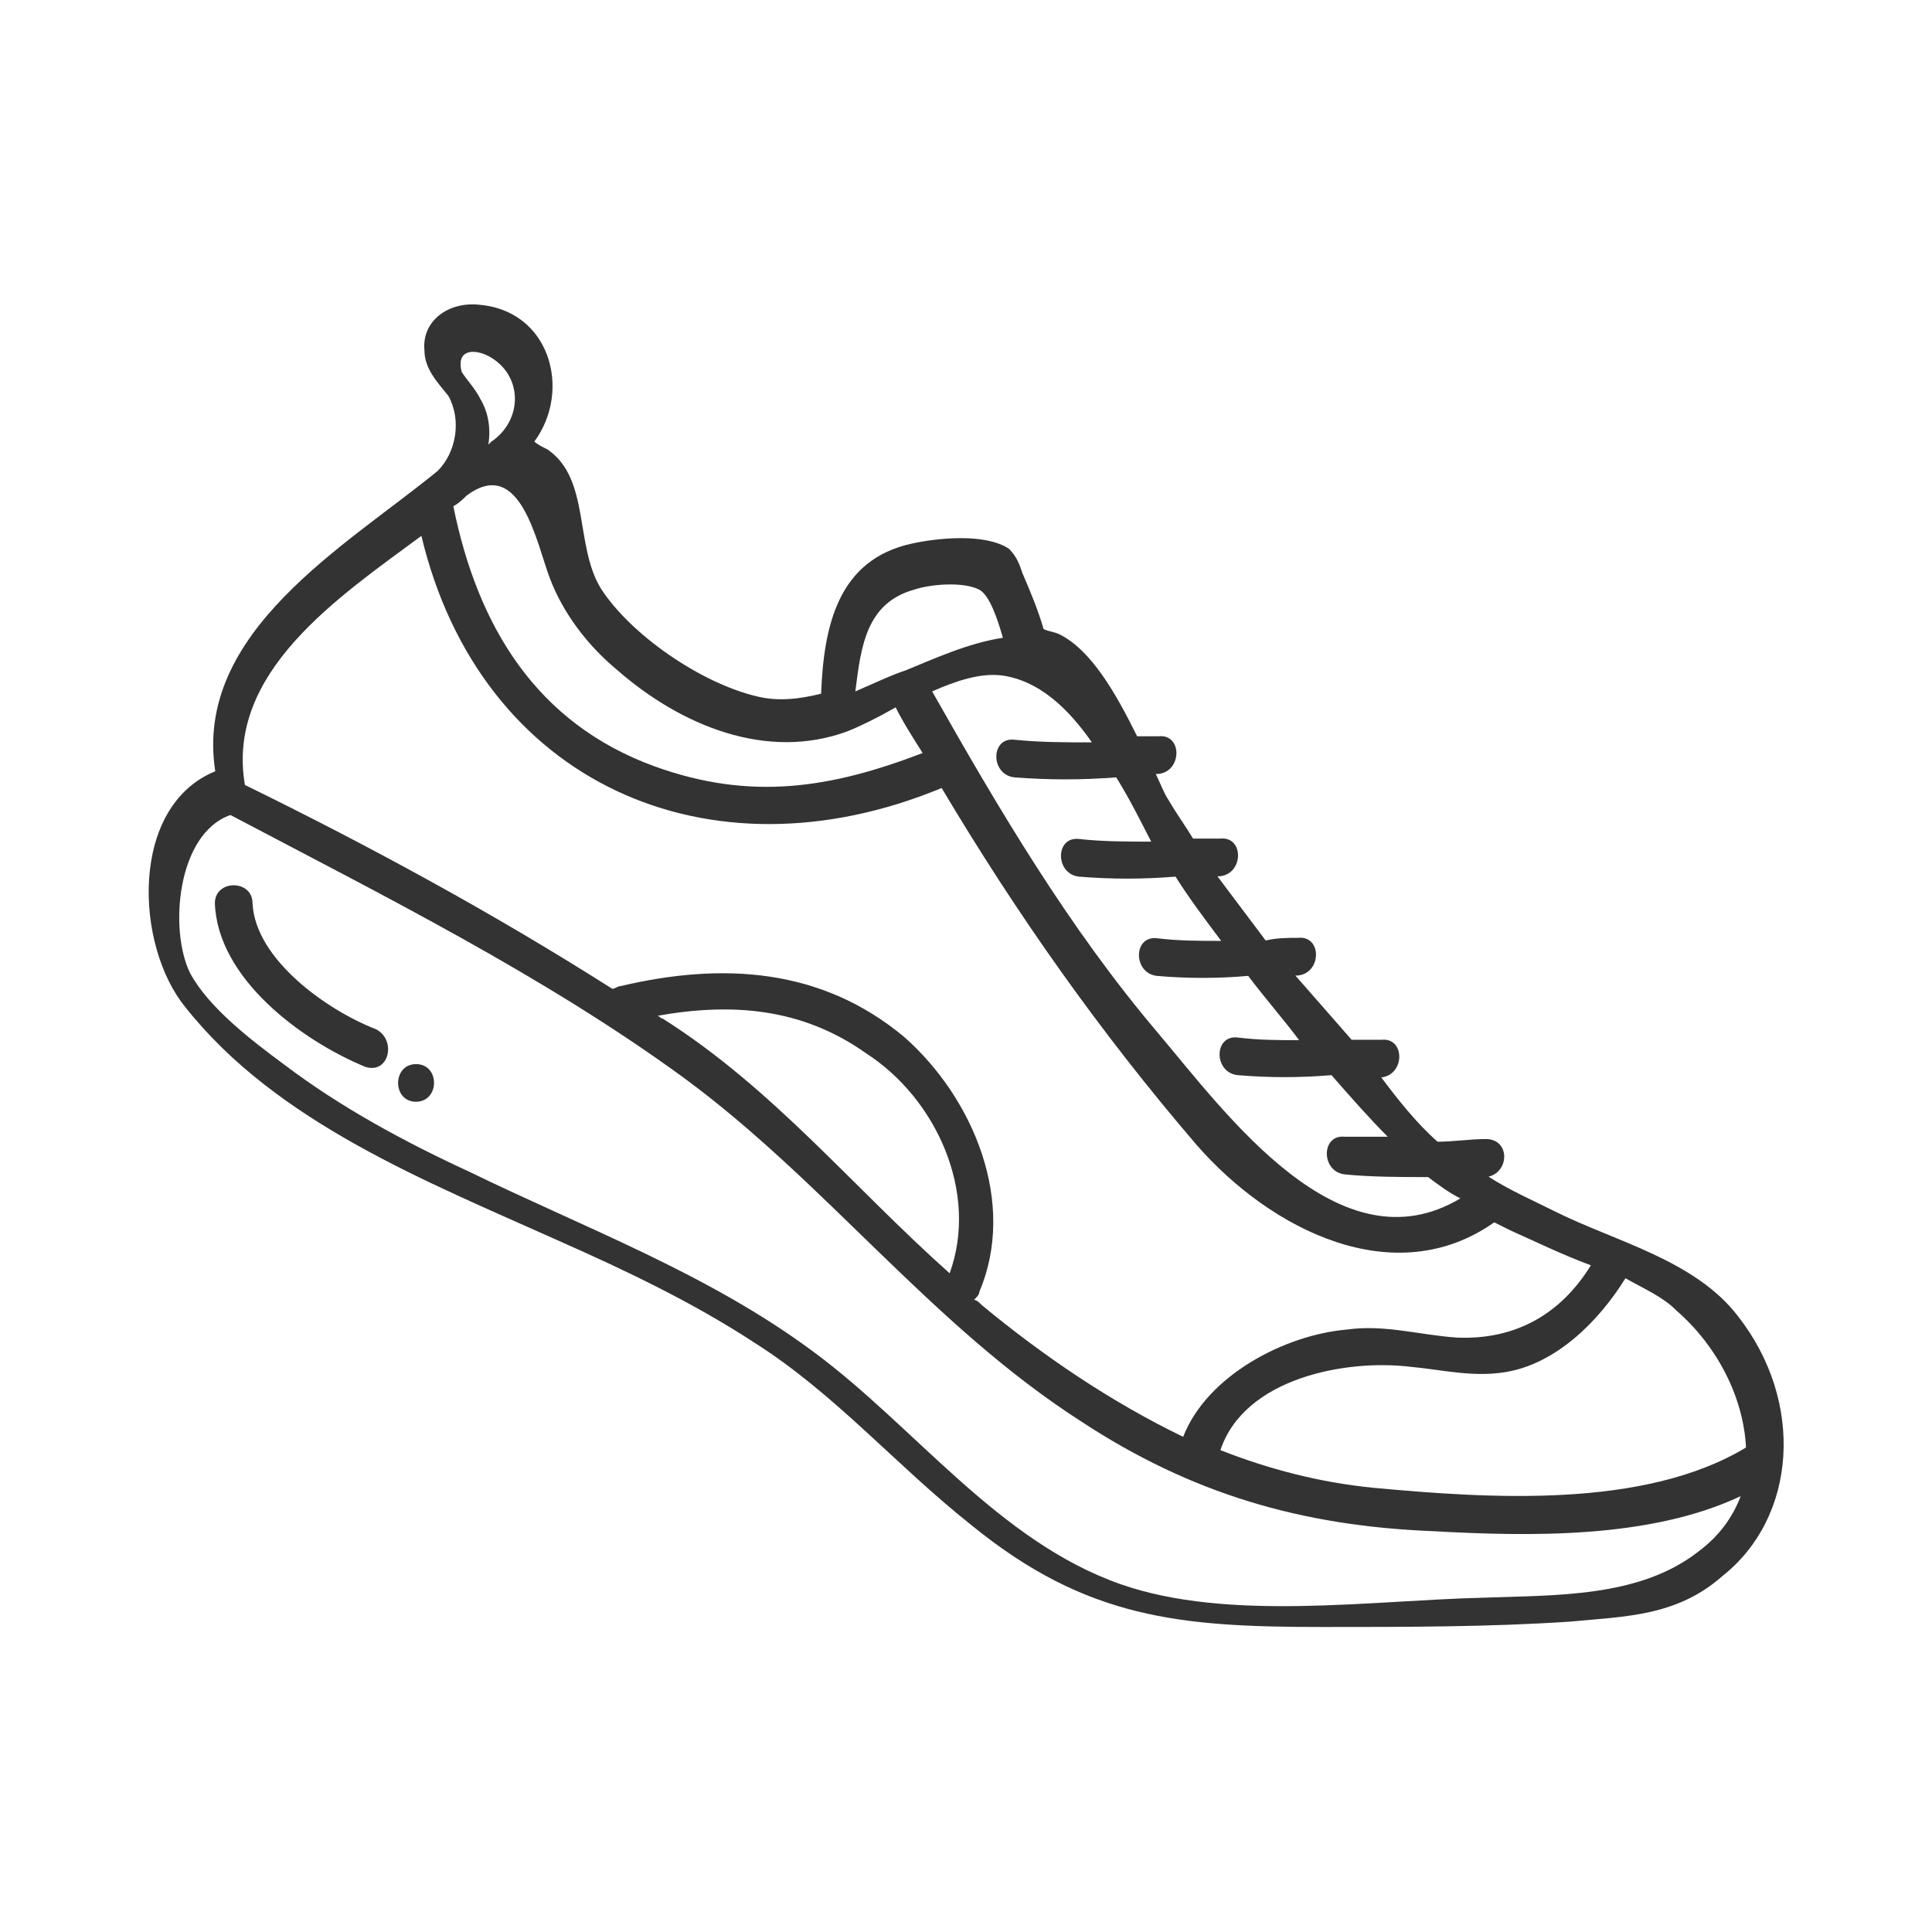
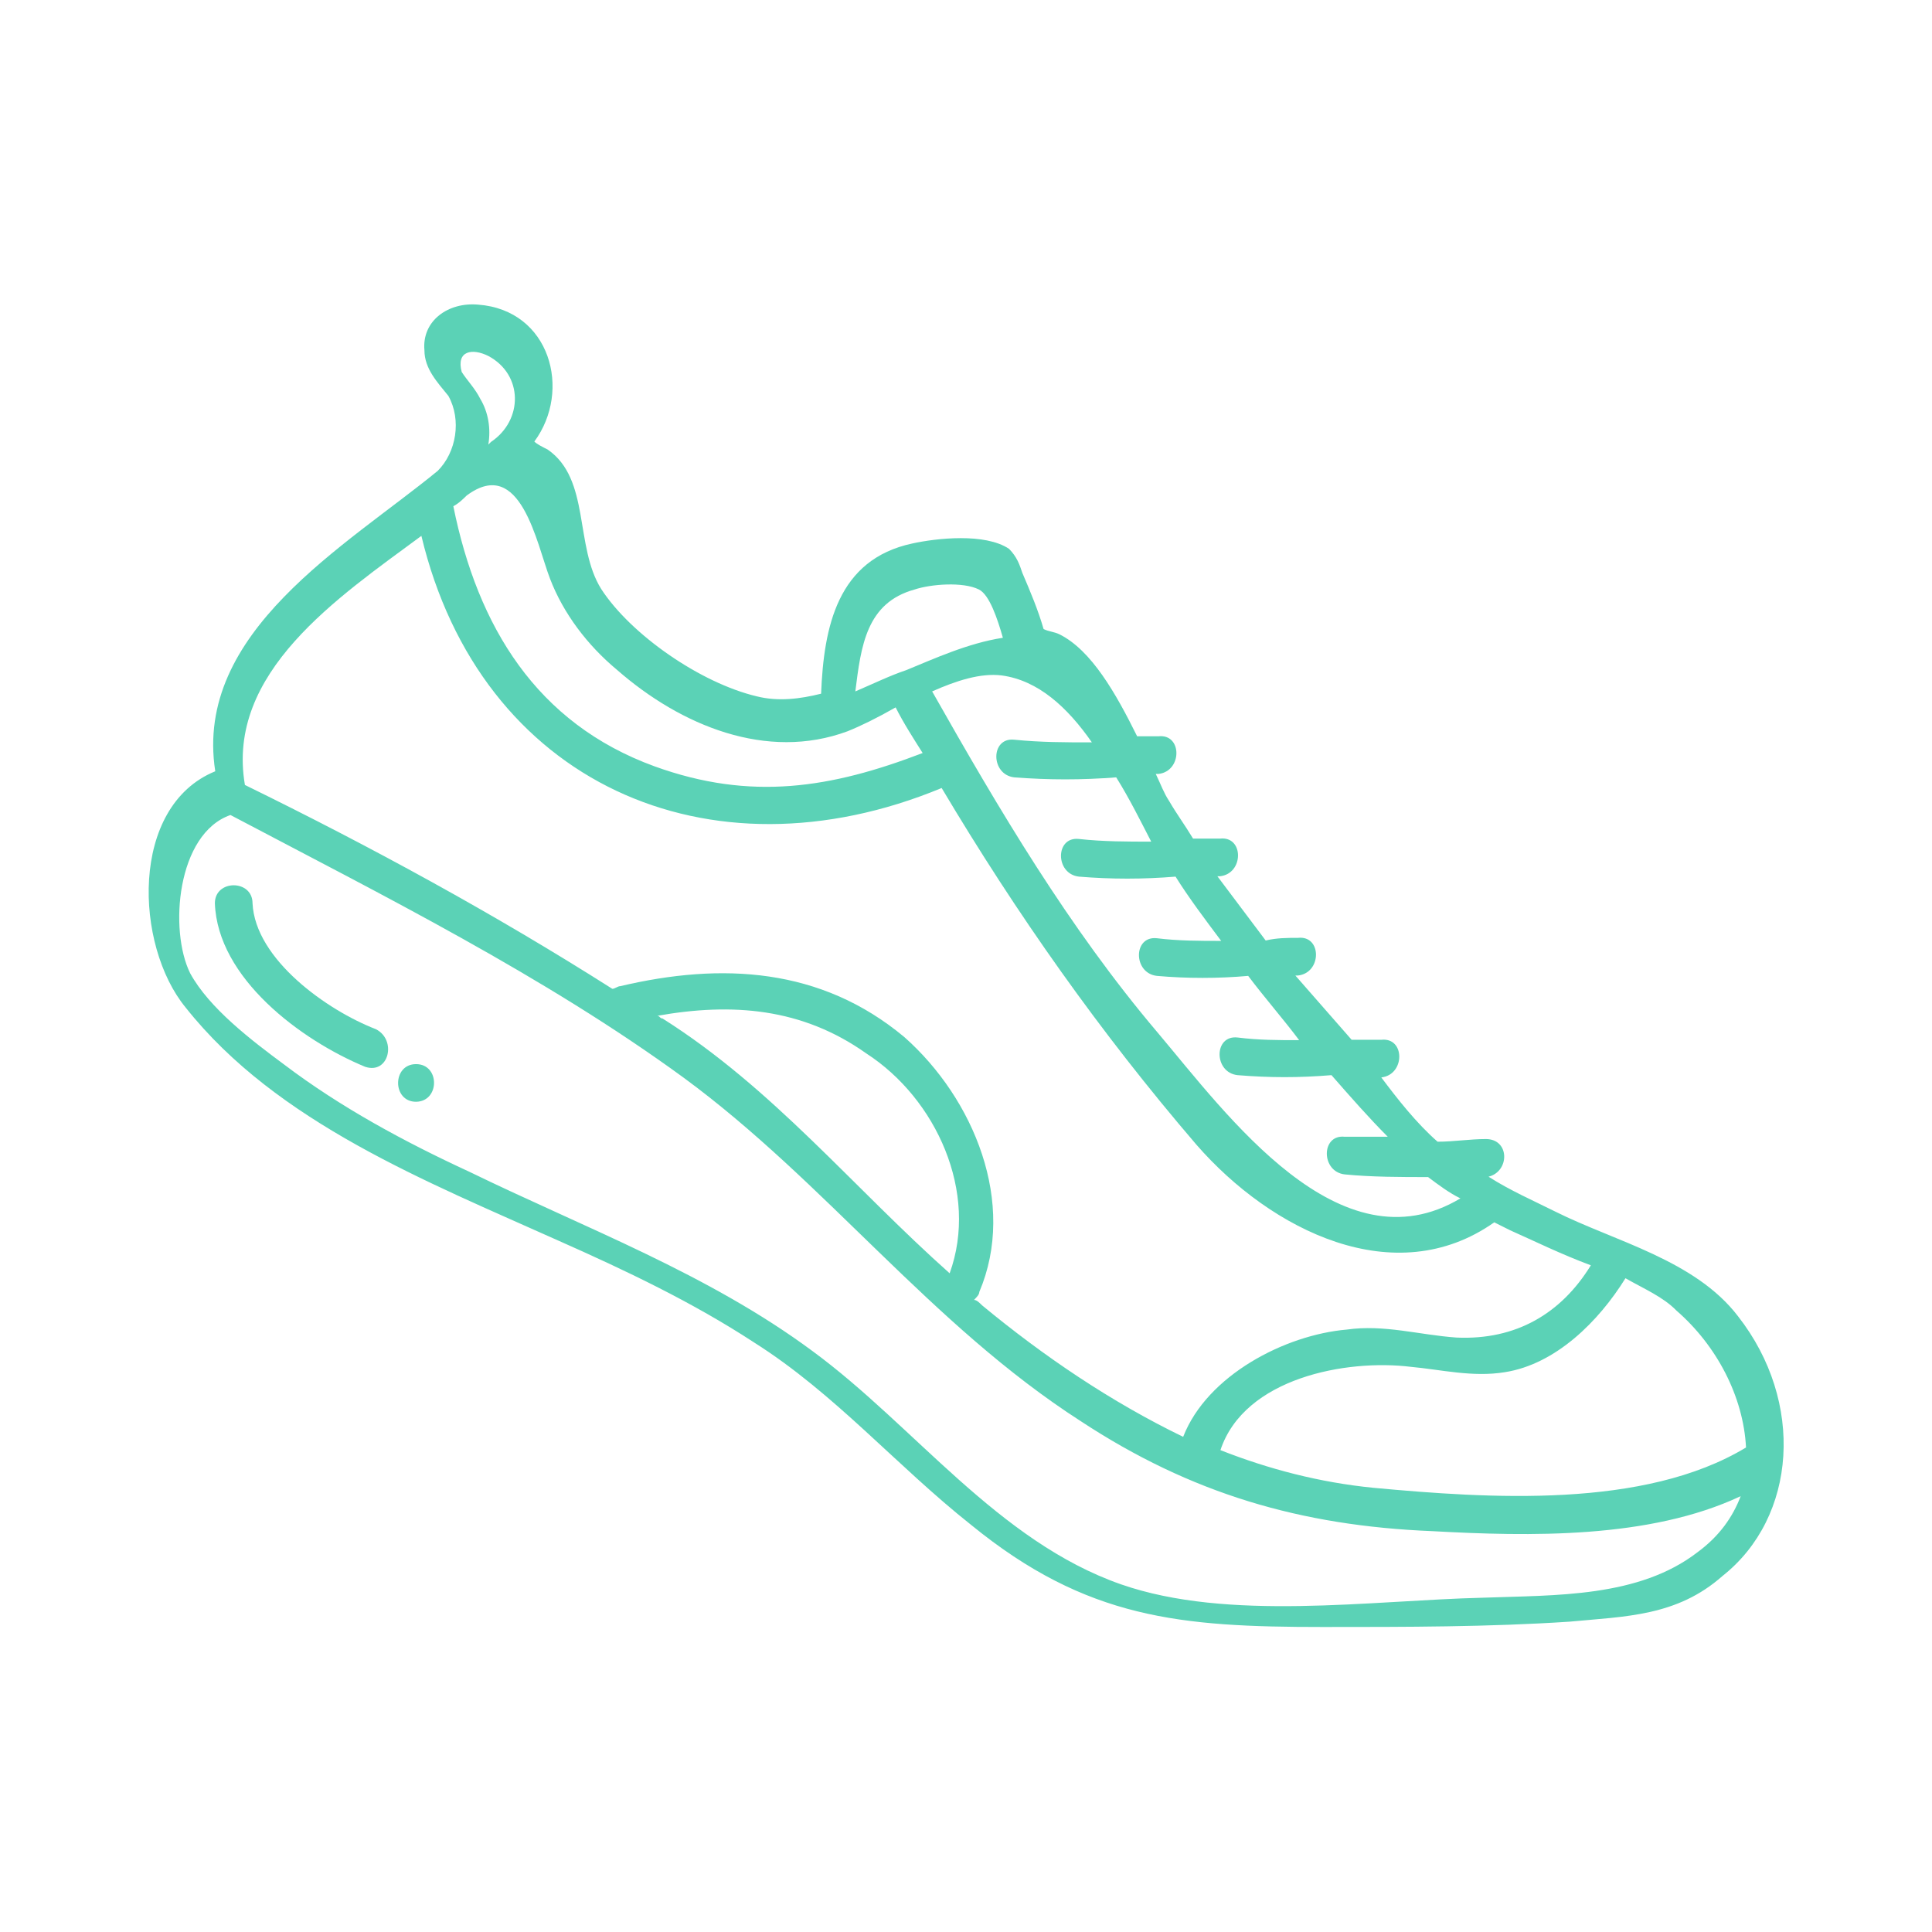
<svg xmlns="http://www.w3.org/2000/svg" version="1.1" id="Layer_1" x="0px" y="0px" viewBox="0 0 508 508" style="enable-background:new 0 0 508 508;" xml:space="preserve">
  <style type="text/css">
- 	.st0{fill:#333333;}
+ 	.st0{fill:#5BD2B6;}
</style>
  <g id="Layer_16">
    <g>
-       <path class="st0" d="M457,346.1c-11.3-14.8-32.4-19.7-48-27.5c-5.6-2.8-12-5.6-17.6-9.2c5.6-1.4,5.6-9.9-0.7-9.9    c-4.2,0-8.5,0.7-12.7,0.7c-5.6-4.9-10.6-11.3-14.8-16.9c6.3-0.7,6.3-10.6,0-9.9c-2.8,0-4.9,0-7.8,0c-4.9-5.6-9.9-11.3-14.8-16.9    h0.7c6.3-0.7,6.3-10.6,0-9.9c-2.8,0-5.6,0-8.5,0.7c-4.2-5.6-8.5-11.3-12.7-16.9c0,0,0,0,0.7,0c6.3-0.7,6.3-10.6,0-9.9    c-2.1,0-4.9,0-7.1,0c-2.1-3.5-4.2-6.3-6.3-9.9c-1.4-2.1-2.1-4.2-3.5-7.1h0.7c6.3-0.7,6.3-10.6,0-9.9c-2.1,0-3.5,0-5.6,0    c-5.6-11.3-12-22.6-20.4-26.8c-1.4-0.7-2.8-0.7-4.2-1.4c-1.4-4.9-3.5-9.9-5.6-14.8c-0.7-2.1-1.4-4.2-3.5-6.3    c-6.3-4.2-19-2.8-25.4-1.4c-19.7,4.2-23.3,21.9-24,39.5l0,0c-5.6,1.4-11.3,2.1-16.9,0.7c-14.8-3.5-33.1-16.2-40.9-28.2    c-7.1-11.3-2.8-28.9-14.1-36.7c-1.4-0.7-2.8-1.4-3.5-2.1c9.9-13.4,4.2-34.6-14.8-36c-7.8-0.7-14.8,4.2-14.1,12    c0,4.9,3.5,8.5,6.3,12c3.5,6.3,2.1,14.8-2.8,19.7l0,0c-24,19.7-64.2,42.3-58.5,79c-22.6,9.2-21.2,45.8-7.8,62.1    c24,30.3,63.5,45.8,98,61.3c17.6,7.8,35.3,16.2,51.5,26.8c21.2,13.4,37.4,32.4,57.1,48c30.3,24.7,55,26.8,92.4,26.8    c21.9,0,43.7,0,64.9-1.4c14.8-1.4,28.2-1.4,40.2-12C472.5,398.9,474.6,368.6,457,346.1z M459.1,380.6    c-26.8,16.2-67.7,13.4-98,10.6c-14.1-1.4-27.5-4.9-40.2-9.9c6.3-19,33.1-24,50.1-21.9c7.8,0.7,16.2,2.8,24.7,1.4    c13.4-2.1,24.7-13.4,31.7-24.7c4.9,2.8,9.9,4.9,13.4,8.5C451.4,353.8,458.4,367.2,459.1,380.6z M287.1,195.2    c-7.1,0-13.4,0-20.4-0.7c-6.3-0.7-6.3,9.2,0,9.9c9.2,0.7,17.6,0.7,26.8,0c3.5,5.6,6.3,11.3,9.2,16.9c-6.3,0-12.7,0-19-0.7    c-6.3-0.7-6.3,9.2,0,9.9c8.5,0.7,16.9,0.7,25.4,0c3.5,5.6,7.8,11.3,12,16.9c-5.6,0-11.3,0-16.9-0.7c-6.3-0.7-6.3,9.2,0,9.9    c7.8,0.7,16.2,0.7,24,0c4.2,5.6,9.2,11.3,13.4,16.9c-5.6,0-10.6,0-16.2-0.7c-6.3-0.7-6.3,9.2,0,9.9c8.5,0.7,16.2,0.7,24.7,0    c4.9,5.6,9.9,11.3,14.8,16.2c-3.5,0-7.8,0-11.3,0c-6.3-0.7-6.3,9.2,0,9.9c7.1,0.7,14.8,0.7,21.9,0.7c2.8,2.1,5.6,4.2,8.5,5.6    c-31.7,19-61.3-21.9-79.7-43.7c-23.3-27.5-41.6-58.5-59.2-89.6c6.3-2.8,12.7-4.9,18.3-4.2C273,178.9,280.7,186,287.1,195.2z     M240.5,155c4.2-1.4,12.7-2.1,16.9,0c2.8,1.4,4.9,7.8,6.3,12.7c-9.2,1.4-18.3,5.6-25.4,8.5c-4.2,1.4-8.5,3.5-13.4,5.6    C226.4,169.8,227.8,158.5,240.5,155z M144.6,152.1c3.5,9.2,9.9,17.6,17.6,24c16.9,14.8,39.5,24,60.6,16.2    c3.5-1.4,7.8-3.5,12.7-6.3c2.1,4.2,4.9,8.5,7.1,12c-24,9.2-45.1,12.7-70.5,3.5c-31-11.3-46.5-36.7-52.9-68.4    c1.4-0.7,2.8-2.1,3.5-2.8C136.9,119.7,141.1,143,144.6,152.1z M128.4,93.6c9.2,4.9,9.2,16.9,0.7,22.6l-0.7,0.7    c0.7-4.2,0-8.5-2.1-12c-1.4-2.8-3.5-4.9-4.9-7.1C119.9,92.2,124.2,91.5,128.4,93.6z M110.8,140.9c15.5,64.9,75.5,91.7,136.8,66.3    c19.7,33.1,41.6,64.2,67,93.8c19.7,22.6,52.2,38.8,78.3,20.4c1.4,0.7,2.8,1.4,4.2,2.1c6.3,2.8,13.4,6.3,21.2,9.2    c-7.8,12.7-19.7,19.7-35.3,19c-9.9-0.7-19-3.5-28.9-2.1c-16.2,1.4-36.7,12-43,28.2c-19-9.2-36.7-21.2-52.9-34.6    c-0.7-0.7-1.4-1.4-2.1-1.4c0.7-0.7,1.4-1.4,1.4-2.1c9.9-23.3-1.4-50.8-19.7-67c-21.9-18.3-48-19.7-74.7-13.4    c-0.7,0-1.4,0.7-2.1,0.7c-31-19.7-63.5-37.4-96.6-53.6C59.3,176.8,88.9,157.1,110.8,140.9z M249.7,334.8    c-25.4-22.6-46.5-48.7-75.5-67c-0.7,0-0.7-0.7-1.4-0.7c19.7-3.5,38.1-2.1,55,9.9C246.2,288.9,257.4,313.6,249.7,334.8z     M446.4,408.1c-15.5,12-37.4,11.3-56.4,12c-29.6,0.7-67,6.3-95.2-3.5c-32.4-11.3-54.3-41.6-81.1-61.3    c-27.5-20.4-59.9-32.4-90.3-47.2c-16.9-7.8-33.8-16.9-48.7-28.2c-8.5-6.3-19.7-14.8-24.7-24c-5.6-11.3-3.5-36.7,10.6-41.6    c40.2,21.2,82.5,42.3,119.2,69.1c37.4,27.5,64.9,64.9,104.4,90.3c28.9,19,57.8,27.5,92.4,28.9c25.4,1.4,57.1,2.1,81.1-9.2    C455.6,398.9,452.1,403.9,446.4,408.1z" />
+       <path class="st0" d="M457,346.1c-11.3-14.8-32.4-19.7-48-27.5c-5.6-2.8-12-5.6-17.6-9.2c5.6-1.4,5.6-9.9-0.7-9.9    c-4.2,0-8.5,0.7-12.7,0.7c-5.6-4.9-10.6-11.3-14.8-16.9c6.3-0.7,6.3-10.6,0-9.9c-2.8,0-4.9,0-7.8,0c-4.9-5.6-9.9-11.3-14.8-16.9    h0.7c6.3-0.7,6.3-10.6,0-9.9c-2.8,0-5.6,0-8.5,0.7c-4.2-5.6-8.5-11.3-12.7-16.9c0,0,0,0,0.7,0c6.3-0.7,6.3-10.6,0-9.9    c-2.1,0-4.9,0-7.1,0c-2.1-3.5-4.2-6.3-6.3-9.9c-1.4-2.1-2.1-4.2-3.5-7.1h0.7c6.3-0.7,6.3-10.6,0-9.9c-2.1,0-3.5,0-5.6,0    c-5.6-11.3-12-22.6-20.4-26.8c-1.4-0.7-2.8-0.7-4.2-1.4c-1.4-4.9-3.5-9.9-5.6-14.8c-0.7-2.1-1.4-4.2-3.5-6.3    c-6.3-4.2-19-2.8-25.4-1.4c-19.7,4.2-23.3,21.9-24,39.5l0,0c-5.6,1.4-11.3,2.1-16.9,0.7c-14.8-3.5-33.1-16.2-40.9-28.2    c-7.1-11.3-2.8-28.9-14.1-36.7c-1.4-0.7-2.8-1.4-3.5-2.1c9.9-13.4,4.2-34.6-14.8-36c-7.8-0.7-14.8,4.2-14.1,12    c0,4.9,3.5,8.5,6.3,12c3.5,6.3,2.1,14.8-2.8,19.7l0,0c-24,19.7-64.2,42.3-58.5,79c-22.6,9.2-21.2,45.8-7.8,62.1    c24,30.3,63.5,45.8,98,61.3c17.6,7.8,35.3,16.2,51.5,26.8c21.2,13.4,37.4,32.4,57.1,48c30.3,24.7,55,26.8,92.4,26.8    c21.9,0,43.7,0,64.9-1.4c14.8-1.4,28.2-1.4,40.2-12C472.5,398.9,474.6,368.6,457,346.1z M459.1,380.6    c-26.8,16.2-67.7,13.4-98,10.6c-14.1-1.4-27.5-4.9-40.2-9.9c6.3-19,33.1-24,50.1-21.9c7.8,0.7,16.2,2.8,24.7,1.4    c13.4-2.1,24.7-13.4,31.7-24.7c4.9,2.8,9.9,4.9,13.4,8.5C451.4,353.8,458.4,367.2,459.1,380.6z M287.1,195.2    c-7.1,0-13.4,0-20.4-0.7c-6.3-0.7-6.3,9.2,0,9.9c9.2,0.7,17.6,0.7,26.8,0c3.5,5.6,6.3,11.3,9.2,16.9c-6.3,0-12.7,0-19-0.7    s-6.3,9.2,0,9.9c8.5,0.7,16.9,0.7,25.4,0c3.5,5.6,7.8,11.3,12,16.9c-5.6,0-11.3,0-16.9-0.7c-6.3-0.7-6.3,9.2,0,9.9    c7.8,0.7,16.2,0.7,24,0c4.2,5.6,9.2,11.3,13.4,16.9c-5.6,0-10.6,0-16.2-0.7c-6.3-0.7-6.3,9.2,0,9.9c8.5,0.7,16.2,0.7,24.7,0    c4.9,5.6,9.9,11.3,14.8,16.2c-3.5,0-7.8,0-11.3,0c-6.3-0.7-6.3,9.2,0,9.9c7.1,0.7,14.8,0.7,21.9,0.7c2.8,2.1,5.6,4.2,8.5,5.6    c-31.7,19-61.3-21.9-79.7-43.7c-23.3-27.5-41.6-58.5-59.2-89.6c6.3-2.8,12.7-4.9,18.3-4.2C273,178.9,280.7,186,287.1,195.2z     M240.5,155c4.2-1.4,12.7-2.1,16.9,0c2.8,1.4,4.9,7.8,6.3,12.7c-9.2,1.4-18.3,5.6-25.4,8.5c-4.2,1.4-8.5,3.5-13.4,5.6    C226.4,169.8,227.8,158.5,240.5,155z M144.6,152.1c3.5,9.2,9.9,17.6,17.6,24c16.9,14.8,39.5,24,60.6,16.2    c3.5-1.4,7.8-3.5,12.7-6.3c2.1,4.2,4.9,8.5,7.1,12c-24,9.2-45.1,12.7-70.5,3.5c-31-11.3-46.5-36.7-52.9-68.4    c1.4-0.7,2.8-2.1,3.5-2.8C136.9,119.7,141.1,143,144.6,152.1z M128.4,93.6c9.2,4.9,9.2,16.9,0.7,22.6l-0.7,0.7    c0.7-4.2,0-8.5-2.1-12c-1.4-2.8-3.5-4.9-4.9-7.1C119.9,92.2,124.2,91.5,128.4,93.6z M110.8,140.9c15.5,64.9,75.5,91.7,136.8,66.3    c19.7,33.1,41.6,64.2,67,93.8c19.7,22.6,52.2,38.8,78.3,20.4c1.4,0.7,2.8,1.4,4.2,2.1c6.3,2.8,13.4,6.3,21.2,9.2    c-7.8,12.7-19.7,19.7-35.3,19c-9.9-0.7-19-3.5-28.9-2.1c-16.2,1.4-36.7,12-43,28.2c-19-9.2-36.7-21.2-52.9-34.6    c-0.7-0.7-1.4-1.4-2.1-1.4c0.7-0.7,1.4-1.4,1.4-2.1c9.9-23.3-1.4-50.8-19.7-67c-21.9-18.3-48-19.7-74.7-13.4    c-0.7,0-1.4,0.7-2.1,0.7c-31-19.7-63.5-37.4-96.6-53.6C59.3,176.8,88.9,157.1,110.8,140.9z M249.7,334.8    c-25.4-22.6-46.5-48.7-75.5-67c-0.7,0-0.7-0.7-1.4-0.7c19.7-3.5,38.1-2.1,55,9.9C246.2,288.9,257.4,313.6,249.7,334.8z     M446.4,408.1c-15.5,12-37.4,11.3-56.4,12c-29.6,0.7-67,6.3-95.2-3.5c-32.4-11.3-54.3-41.6-81.1-61.3    c-27.5-20.4-59.9-32.4-90.3-47.2c-16.9-7.8-33.8-16.9-48.7-28.2c-8.5-6.3-19.7-14.8-24.7-24c-5.6-11.3-3.5-36.7,10.6-41.6    c40.2,21.2,82.5,42.3,119.2,69.1c37.4,27.5,64.9,64.9,104.4,90.3c28.9,19,57.8,27.5,92.4,28.9c25.4,1.4,57.1,2.1,81.1-9.2    C455.6,398.9,452.1,403.9,446.4,408.1z" />
      <path class="st0" d="M98.8,270.6c-12.7-4.9-31.7-18.3-32.4-33.1c0-6.3-9.9-6.3-9.9,0c0.7,19.7,22.6,36,39.5,43    C102.3,282.6,104.4,273.4,98.8,270.6z" />
      <path class="st0" d="M109.4,279.8c-6.3,0-6.3,9.9,0,9.9C115.7,289.6,115.7,279.8,109.4,279.8z" />
    </g>
  </g>
</svg>
